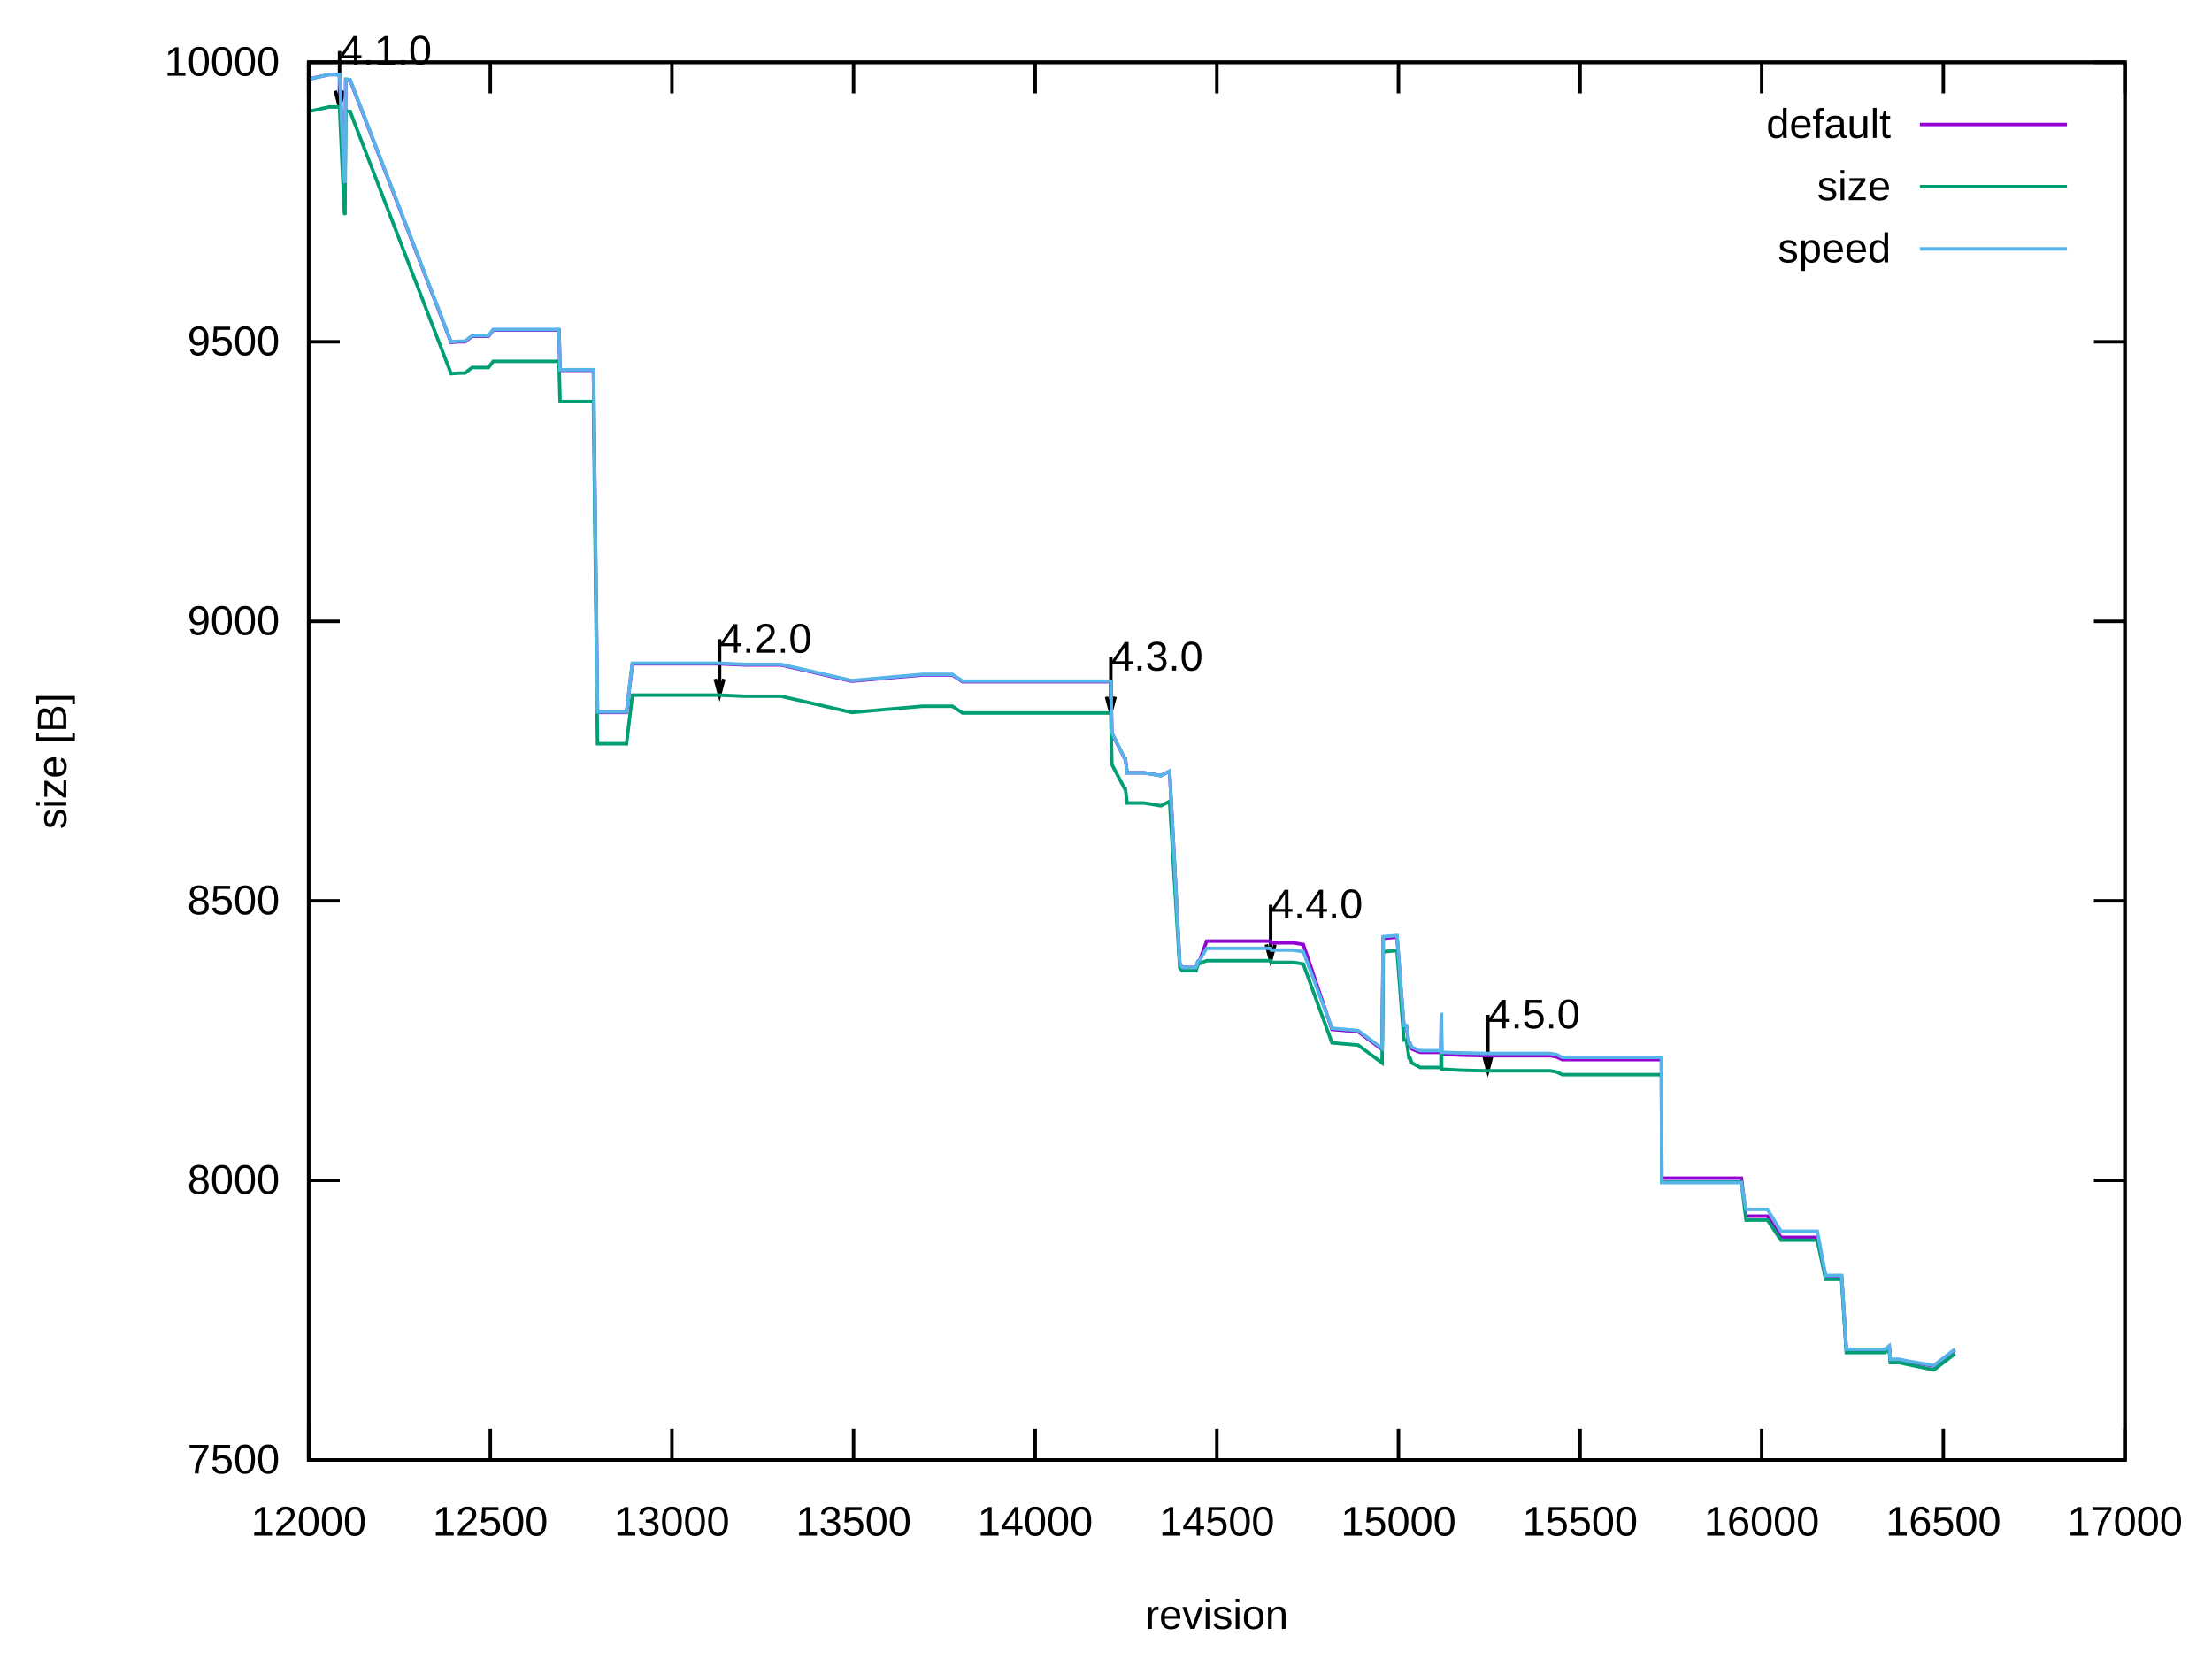
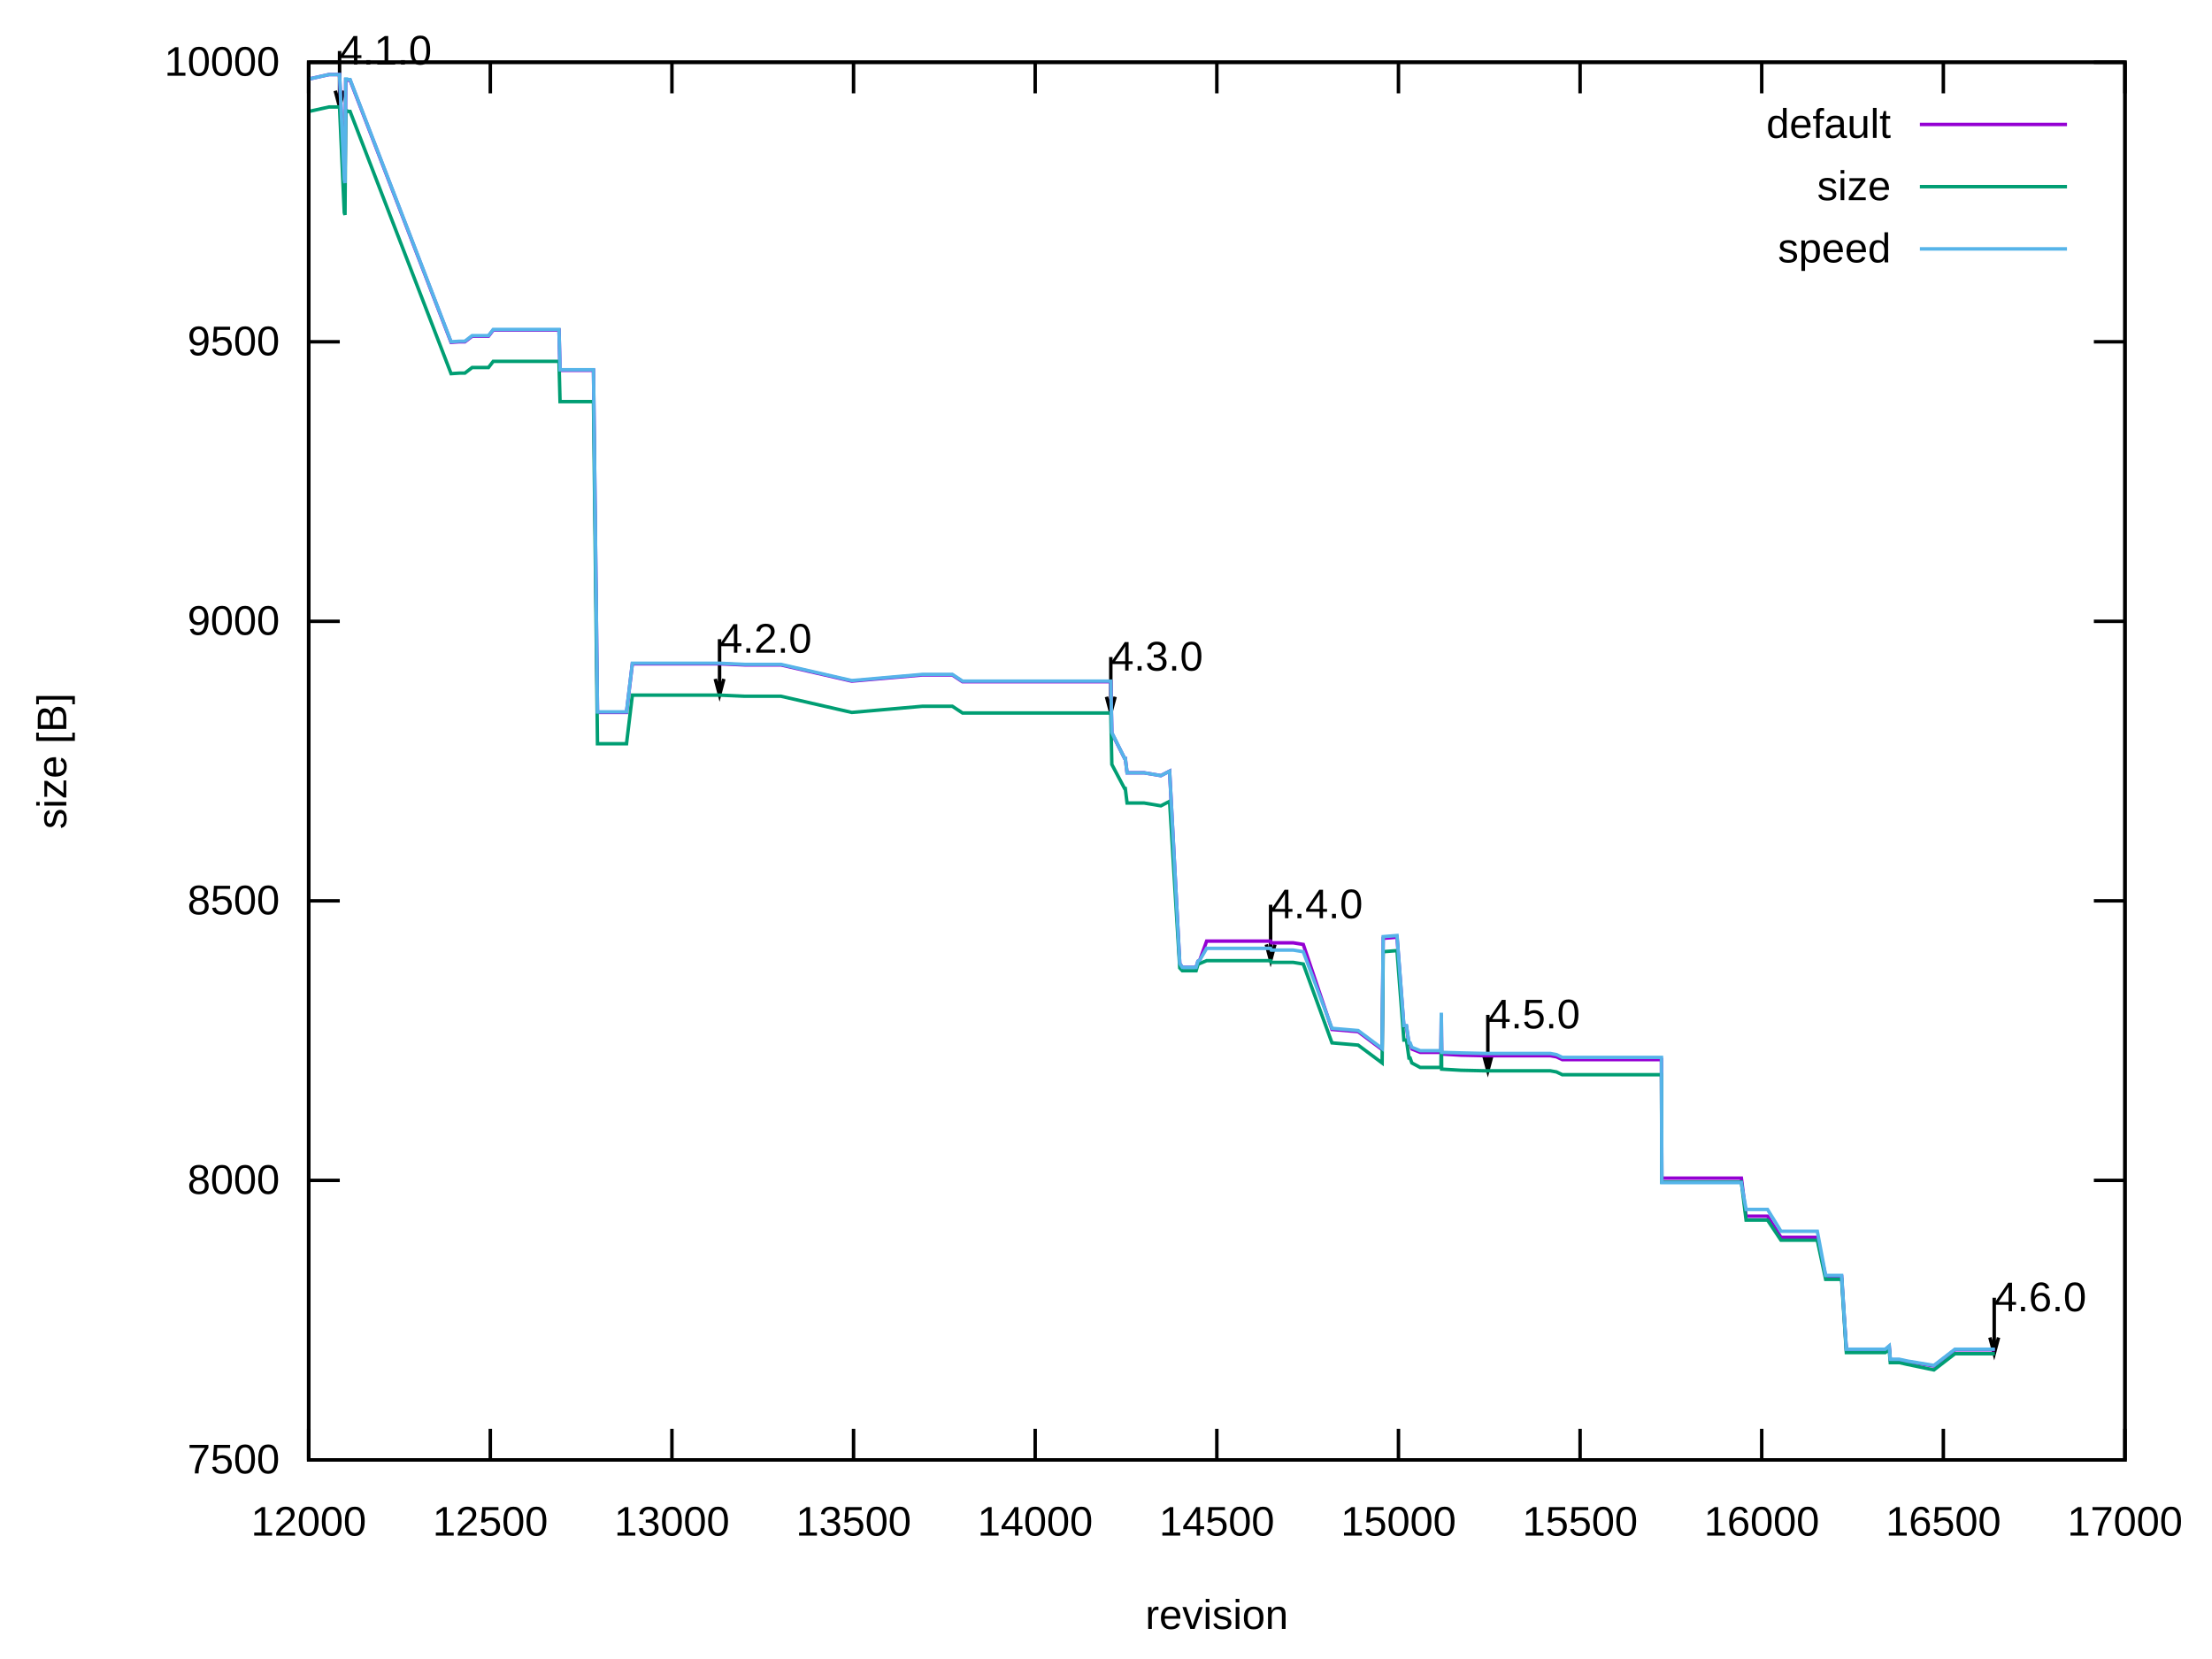
<svg xmlns="http://www.w3.org/2000/svg" xmlns:xlink="http://www.w3.org/1999/xlink" width="640" height="480" viewBox="0 0 640 480">
  <g id="gnuplot_canvas">
    <rect x="0" y="0" width="640" height="480" fill="none" />
    <defs>
      <circle id="gpDot" r="0.5" stroke-width="0.5" stroke="currentColor" />
      <path id="gpPt0" stroke-width="0.222" stroke="currentColor" d="M-1,0 h2 M0,-1 v2" />
      <path id="gpPt1" stroke-width="0.222" stroke="currentColor" d="M-1,-1 L1,1 M1,-1 L-1,1" />
      <path id="gpPt2" stroke-width="0.222" stroke="currentColor" d="M-1,0 L1,0 M0,-1 L0,1 M-1,-1 L1,1 M-1,1 L1,-1" />
      <rect id="gpPt3" stroke-width="0.222" stroke="currentColor" x="-1" y="-1" width="2" height="2" />
      <rect id="gpPt4" stroke-width="0.222" stroke="currentColor" fill="currentColor" x="-1" y="-1" width="2" height="2" />
      <circle id="gpPt5" stroke-width="0.222" stroke="currentColor" cx="0" cy="0" r="1" />
      <use xlink:href="#gpPt5" id="gpPt6" fill="currentColor" stroke="none" />
      <path id="gpPt7" stroke-width="0.222" stroke="currentColor" d="M0,-1.33 L-1.33,0.67 L1.33,0.67 z" />
      <use xlink:href="#gpPt7" id="gpPt8" fill="currentColor" stroke="none" />
      <use xlink:href="#gpPt7" id="gpPt9" stroke="currentColor" transform="rotate(180)" />
      <use xlink:href="#gpPt9" id="gpPt10" fill="currentColor" stroke="none" />
      <use xlink:href="#gpPt3" id="gpPt11" stroke="currentColor" transform="rotate(45)" />
      <use xlink:href="#gpPt11" id="gpPt12" fill="currentColor" stroke="none" />
      <path id="gpPt13" stroke-width="0.222" stroke="currentColor" d="M0,1.330 L1.265,0.411 L0.782,-1.067 L-0.782,-1.076 L-1.265,0.411 z" />
      <use xlink:href="#gpPt13" id="gpPt14" fill="currentColor" stroke="none" />
      <filter id="textbox" filterUnits="objectBoundingBox" x="0" y="0" height="1" width="1">
        <feFlood flood-color="white" flood-opacity="1" result="bgnd" />
        <feComposite in="SourceGraphic" in2="bgnd" operator="atop" />
      </filter>
      <filter id="greybox" filterUnits="objectBoundingBox" x="0" y="0" height="1" width="1">
        <feFlood flood-color="lightgrey" flood-opacity="1" result="grey" />
        <feComposite in="SourceGraphic" in2="grey" operator="atop" />
      </filter>
    </defs>
    <g fill="none" color="white" stroke="currentColor" stroke-width="1.00" stroke-linecap="butt" stroke-linejoin="miter">
</g>
    <g fill="none" color="black" stroke="currentColor" stroke-width="1.00" stroke-linecap="butt" stroke-linejoin="miter">
      <path stroke="black" d="M89.31,422.40 L98.31,422.40 M614.82,422.40 L605.82,422.40  " />
      <g transform="translate(80.92,426.30)" stroke="none" fill="black" font-family="Arial" font-size="12.00" text-anchor="end">
        <text>
          <tspan font-family="Arial"> 7500</tspan>
        </text>
      </g>
    </g>
    <g fill="none" color="black" stroke="currentColor" stroke-width="1.00" stroke-linecap="butt" stroke-linejoin="miter">
      <path stroke="black" d="M89.31,341.52 L98.31,341.52 M614.82,341.52 L605.82,341.52  " />
      <g transform="translate(80.92,345.42)" stroke="none" fill="black" font-family="Arial" font-size="12.00" text-anchor="end">
        <text>
          <tspan font-family="Arial"> 8000</tspan>
        </text>
      </g>
    </g>
    <g fill="none" color="black" stroke="currentColor" stroke-width="1.00" stroke-linecap="butt" stroke-linejoin="miter">
      <path stroke="black" d="M89.31,260.64 L98.31,260.64 M614.82,260.64 L605.82,260.64  " />
      <g transform="translate(80.92,264.54)" stroke="none" fill="black" font-family="Arial" font-size="12.00" text-anchor="end">
        <text>
          <tspan font-family="Arial"> 8500</tspan>
        </text>
      </g>
    </g>
    <g fill="none" color="black" stroke="currentColor" stroke-width="1.00" stroke-linecap="butt" stroke-linejoin="miter">
      <path stroke="black" d="M89.31,179.77 L98.31,179.77 M614.82,179.77 L605.82,179.77  " />
      <g transform="translate(80.92,183.67)" stroke="none" fill="black" font-family="Arial" font-size="12.00" text-anchor="end">
        <text>
          <tspan font-family="Arial"> 9000</tspan>
        </text>
      </g>
    </g>
    <g fill="none" color="black" stroke="currentColor" stroke-width="1.00" stroke-linecap="butt" stroke-linejoin="miter">
      <path stroke="black" d="M89.31,98.89 L98.31,98.89 M614.82,98.89 L605.82,98.89  " />
      <g transform="translate(80.92,102.79)" stroke="none" fill="black" font-family="Arial" font-size="12.00" text-anchor="end">
        <text>
          <tspan font-family="Arial"> 9500</tspan>
        </text>
      </g>
    </g>
    <g fill="none" color="black" stroke="currentColor" stroke-width="1.00" stroke-linecap="butt" stroke-linejoin="miter">
      <path stroke="black" d="M89.31,18.01 L98.31,18.01 M614.82,18.01 L605.82,18.01  " />
      <g transform="translate(80.92,21.91)" stroke="none" fill="black" font-family="Arial" font-size="12.00" text-anchor="end">
        <text>
          <tspan font-family="Arial"> 10000</tspan>
        </text>
      </g>
    </g>
    <g fill="none" color="black" stroke="currentColor" stroke-width="1.00" stroke-linecap="butt" stroke-linejoin="miter">
      <path stroke="black" d="M89.31,422.40 L89.31,413.40 M89.31,18.01 L89.31,27.01  " />
      <g transform="translate(89.31,444.30)" stroke="none" fill="black" font-family="Arial" font-size="12.00" text-anchor="middle">
        <text>
          <tspan font-family="Arial"> 12000</tspan>
        </text>
      </g>
    </g>
    <g fill="none" color="black" stroke="currentColor" stroke-width="1.00" stroke-linecap="butt" stroke-linejoin="miter">
      <path stroke="black" d="M141.86,422.40 L141.86,413.40 M141.86,18.01 L141.86,27.01  " />
      <g transform="translate(141.86,444.30)" stroke="none" fill="black" font-family="Arial" font-size="12.00" text-anchor="middle">
        <text>
          <tspan font-family="Arial"> 12500</tspan>
        </text>
      </g>
    </g>
    <g fill="none" color="black" stroke="currentColor" stroke-width="1.00" stroke-linecap="butt" stroke-linejoin="miter">
      <path stroke="black" d="M194.41,422.40 L194.41,413.40 M194.41,18.01 L194.41,27.01  " />
      <g transform="translate(194.41,444.30)" stroke="none" fill="black" font-family="Arial" font-size="12.00" text-anchor="middle">
        <text>
          <tspan font-family="Arial"> 13000</tspan>
        </text>
      </g>
    </g>
    <g fill="none" color="black" stroke="currentColor" stroke-width="1.00" stroke-linecap="butt" stroke-linejoin="miter">
      <path stroke="black" d="M246.96,422.40 L246.96,413.40 M246.96,18.01 L246.96,27.01  " />
      <g transform="translate(246.96,444.30)" stroke="none" fill="black" font-family="Arial" font-size="12.00" text-anchor="middle">
        <text>
          <tspan font-family="Arial"> 13500</tspan>
        </text>
      </g>
    </g>
    <g fill="none" color="black" stroke="currentColor" stroke-width="1.00" stroke-linecap="butt" stroke-linejoin="miter">
      <path stroke="black" d="M299.51,422.40 L299.51,413.40 M299.51,18.01 L299.51,27.01  " />
      <g transform="translate(299.51,444.30)" stroke="none" fill="black" font-family="Arial" font-size="12.00" text-anchor="middle">
        <text>
          <tspan font-family="Arial"> 14000</tspan>
        </text>
      </g>
    </g>
    <g fill="none" color="black" stroke="currentColor" stroke-width="1.00" stroke-linecap="butt" stroke-linejoin="miter">
      <path stroke="black" d="M352.07,422.40 L352.07,413.40 M352.07,18.01 L352.07,27.01  " />
      <g transform="translate(352.07,444.30)" stroke="none" fill="black" font-family="Arial" font-size="12.00" text-anchor="middle">
        <text>
          <tspan font-family="Arial"> 14500</tspan>
        </text>
      </g>
    </g>
    <g fill="none" color="black" stroke="currentColor" stroke-width="1.00" stroke-linecap="butt" stroke-linejoin="miter">
      <path stroke="black" d="M404.62,422.40 L404.62,413.40 M404.62,18.01 L404.62,27.01  " />
      <g transform="translate(404.62,444.30)" stroke="none" fill="black" font-family="Arial" font-size="12.00" text-anchor="middle">
        <text>
          <tspan font-family="Arial"> 15000</tspan>
        </text>
      </g>
    </g>
    <g fill="none" color="black" stroke="currentColor" stroke-width="1.00" stroke-linecap="butt" stroke-linejoin="miter">
      <path stroke="black" d="M457.17,422.40 L457.17,413.40 M457.17,18.01 L457.17,27.01  " />
      <g transform="translate(457.17,444.30)" stroke="none" fill="black" font-family="Arial" font-size="12.00" text-anchor="middle">
        <text>
          <tspan font-family="Arial"> 15500</tspan>
        </text>
      </g>
    </g>
    <g fill="none" color="black" stroke="currentColor" stroke-width="1.00" stroke-linecap="butt" stroke-linejoin="miter">
      <path stroke="black" d="M509.72,422.40 L509.72,413.40 M509.72,18.01 L509.72,27.01  " />
      <g transform="translate(509.72,444.30)" stroke="none" fill="black" font-family="Arial" font-size="12.00" text-anchor="middle">
        <text>
          <tspan font-family="Arial"> 16000</tspan>
        </text>
      </g>
    </g>
    <g fill="none" color="black" stroke="currentColor" stroke-width="1.00" stroke-linecap="butt" stroke-linejoin="miter">
      <path stroke="black" d="M562.27,422.40 L562.27,413.40 M562.27,18.01 L562.27,27.01  " />
      <g transform="translate(562.27,444.30)" stroke="none" fill="black" font-family="Arial" font-size="12.00" text-anchor="middle">
        <text>
          <tspan font-family="Arial"> 16500</tspan>
        </text>
      </g>
    </g>
    <g fill="none" color="black" stroke="currentColor" stroke-width="1.00" stroke-linecap="butt" stroke-linejoin="miter">
      <path stroke="black" d="M614.82,422.40 L614.82,413.40 M614.82,18.01 L614.82,27.01  " />
      <g transform="translate(614.82,444.30)" stroke="none" fill="black" font-family="Arial" font-size="12.00" text-anchor="middle">
        <text>
          <tspan font-family="Arial"> 17000</tspan>
        </text>
      </g>
    </g>
    <g fill="none" color="black" stroke="currentColor" stroke-width="1.00" stroke-linecap="butt" stroke-linejoin="miter">
</g>
    <g fill="none" color="black" stroke="currentColor" stroke-width="1.00" stroke-linecap="butt" stroke-linejoin="miter">
      <path stroke="black" d="M89.31,18.01 L89.31,422.40 L614.82,422.40 L614.82,18.01 L89.31,18.01 Z  " />
      <g transform="translate(98.24,18.67)" stroke="none" fill="black" font-family="Arial" font-size="12.00" text-anchor="start">
        <text>
          <tspan font-family="Arial">4.1.0</tspan>
        </text>
      </g>
      <g transform="translate(208.18,188.84)" stroke="none" fill="black" font-family="Arial" font-size="12.00" text-anchor="start">
        <text>
          <tspan font-family="Arial">4.2.0</tspan>
        </text>
      </g>
      <g transform="translate(321.38,194.02)" stroke="none" fill="black" font-family="Arial" font-size="12.00" text-anchor="start">
        <text>
          <tspan font-family="Arial">4.3.0</tspan>
        </text>
      </g>
      <g transform="translate(367.62,265.68)" stroke="none" fill="black" font-family="Arial" font-size="12.00" text-anchor="start">
        <text>
          <tspan font-family="Arial">4.4.0</tspan>
        </text>
      </g>
      <g transform="translate(430.47,297.54)" stroke="none" fill="black" font-family="Arial" font-size="12.00" text-anchor="start">
        <text>
          <tspan font-family="Arial">4.5.0</tspan>
        </text>
      </g>
+       <g transform="translate(576.98,379.39)" stroke="none" fill="black" font-family="Arial" font-size="12.00" text-anchor="start">
+         <text>
+           <tspan font-family="Arial">4.6.0</tspan>
+         </text>
+       </g>
    </g>
    <g fill="none" color="black" stroke="currentColor" stroke-width="1.00" stroke-linecap="butt" stroke-linejoin="miter">
      <path stroke="black" d="M97.00,26.26 L98.25,30.94 L99.50,26.26 M98.25,14.76 L98.25,30.94  " />
    </g>
    <g fill="none" color="black" stroke="currentColor" stroke-width="1.00" stroke-linecap="butt" stroke-linejoin="miter">
      <path stroke="black" d="M206.94,196.43 L208.19,201.11 L209.44,196.43 M208.19,184.93 L208.19,201.11  " />
    </g>
    <g fill="none" color="black" stroke="currentColor" stroke-width="1.00" stroke-linecap="butt" stroke-linejoin="miter">
      <path stroke="black" d="M320.14,201.60 L321.39,206.28 L322.64,201.60 M321.39,190.11 L321.39,206.28  " />
    </g>
    <g fill="none" color="black" stroke="currentColor" stroke-width="1.00" stroke-linecap="butt" stroke-linejoin="miter">
      <path stroke="black" d="M366.38,273.26 L367.63,277.94 L368.88,273.26 M367.63,261.77 L367.63,277.94  " />
    </g>
    <g fill="none" color="black" stroke="currentColor" stroke-width="1.00" stroke-linecap="butt" stroke-linejoin="miter">
      <path stroke="black" d="M429.23,305.13 L430.48,309.81 L431.73,305.13 M430.48,293.63 L430.48,309.81  " />
+     </g>
+     <g fill="none" color="black" stroke="currentColor" stroke-width="1.00" stroke-linecap="butt" stroke-linejoin="miter">
+       <path stroke="black" d="M575.74,386.98 L576.99,391.66 L578.24,386.98 M576.99,375.48 L576.99,391.66  " />
    </g>
    <g fill="none" color="black" stroke="currentColor" stroke-width="1.00" stroke-linecap="butt" stroke-linejoin="miter">
</g>
    <g id="gnuplot_plot_1">
      <g fill="none" color="black" stroke="currentColor" stroke-width="1.00" stroke-linecap="butt" stroke-linejoin="miter">
        <g transform="translate(547.09,39.91)" stroke="none" fill="black" font-family="Arial" font-size="12.00" text-anchor="end">
          <text>
            <tspan font-family="Arial">default</tspan>
          </text>
        </g>
      </g>
      <g fill="none" color="black" stroke="currentColor" stroke-width="1.00" stroke-linecap="butt" stroke-linejoin="miter">
-         <path stroke="rgb(148,   0, 211)" d="M555.48,36.01 L598.04,36.01 M89.42,22.86 L95.20,21.57 L98.24,21.57 L99.61,52.14 L99.82,53.11 L100.03,23.02   L100.45,23.02 L100.77,23.19 L101.29,23.19 L130.51,99.05 L132.93,98.89 L134.50,98.89 L136.61,97.27 L138.08,97.27   L140.60,97.27 L141.34,97.27 L142.70,95.49 L156.79,95.49 L160.04,95.49 L161.73,95.49 L162.04,107.14 L167.72,107.14   L171.71,107.14 L172.87,206.13 L176.23,206.13 L179.91,206.13 L181.27,206.13 L182.96,192.06 L183.90,192.06 L191.15,192.06   L208.18,192.06 L215.43,192.38 L225.94,192.38 L246.44,197.07 L266.83,195.29 L268.93,195.29 L273.03,195.29 L275.55,195.29   L278.49,197.24 L278.91,197.24 L279.86,197.24 L281.12,197.24 L283.22,197.24 L287.43,197.24 L289.00,197.24 L299.51,197.24   L318.85,197.24 L321.38,197.24 L321.69,212.12 L325.37,219.40 L325.58,219.40 L326.10,223.60 L331.04,223.60 L335.88,224.41   L338.40,223.12 L341.34,278.76 L342.08,279.89 L346.07,279.89 L346.60,278.11 L347.13,277.79 L349.12,272.29 L353.12,272.29   L355.01,272.29 L367.62,272.29 L367.83,272.78 L374.14,272.78 L377.08,273.26 L385.38,297.85 L392.95,298.49 L399.89,303.67   L400.20,271.48 L404.20,271.16 L406.19,297.04 L406.93,297.04 L407.66,302.05 L407.98,302.05 L408.50,303.51 L410.92,304.48   L414.39,304.48 L415.55,304.48 L416.91,304.48 L417.02,293.48 L417.12,304.97 L422.69,305.29 L429.84,305.45 L430.47,305.45   L437.93,305.45 L448.55,305.45 L450.34,305.77 L452.02,306.58 L455.70,306.58 L462.42,306.58 L465.58,306.58 L474.93,306.58   L480.71,306.58 L480.81,340.87 L485.33,340.87 L498.16,340.87 L498.26,340.87 L503.83,340.87 L503.94,341.68 L505.20,351.87   L511.40,351.87 L515.29,358.02 L525.80,358.02 L528.22,369.34 L532.84,369.34 L534.21,390.53 L541.77,390.53 L542.40,390.53   L545.45,390.53 L546.61,389.56 L546.92,393.45 L549.55,393.45 L551.76,393.93 L559.54,395.22 L565.63,390.53  " />
+         <path stroke="rgb(148,   0, 211)" d="M555.48,36.01 L598.04,36.01 M89.42,22.86 L95.20,21.57 L98.24,21.57 L99.61,52.14 L99.82,53.11 L100.03,23.02   L100.45,23.02 L100.77,23.19 L101.29,23.19 L130.51,99.05 L132.93,98.89 L134.50,98.89 L136.61,97.27 L138.08,97.27   L140.60,97.27 L141.34,97.27 L142.70,95.49 L156.79,95.49 L160.04,95.49 L161.73,95.49 L162.04,107.14 L167.72,107.14   L171.71,107.14 L172.87,206.13 L176.23,206.13 L179.91,206.13 L181.27,206.13 L182.96,192.06 L183.90,192.06 L191.15,192.06   L208.18,192.06 L215.43,192.38 L225.94,192.38 L246.44,197.07 L266.83,195.29 L268.93,195.29 L273.03,195.29 L275.55,195.29   L278.49,197.24 L278.91,197.24 L279.86,197.24 L281.12,197.24 L283.22,197.24 L287.43,197.24 L289.00,197.24 L299.51,197.24   L318.85,197.24 L321.38,197.24 L321.69,212.12 L325.37,219.40 L325.58,219.40 L326.10,223.60 L331.04,223.60 L335.88,224.41   L338.40,223.12 L341.34,278.76 L342.08,279.89 L346.07,279.89 L346.60,278.11 L347.13,277.79 L349.12,272.29 L353.12,272.29   L355.01,272.29 L367.62,272.29 L367.83,272.78 L374.14,272.78 L377.08,273.26 L385.38,297.85 L392.95,298.49 L399.89,303.67   L400.20,271.48 L404.20,271.16 L406.19,297.04 L406.93,297.04 L407.66,302.05 L407.98,302.05 L408.50,303.51 L410.92,304.48   L414.39,304.48 L415.55,304.48 L416.91,304.48 L417.02,293.48 L417.12,304.97 L422.69,305.29 L429.84,305.45 L430.47,305.45   L437.93,305.45 L448.55,305.45 L450.34,305.77 L452.02,306.58 L455.70,306.58 L462.42,306.58 L465.58,306.58 L474.93,306.58   L480.71,306.58 L480.81,340.87 L485.33,340.87 L498.16,340.87 L498.26,340.87 L503.83,340.87 L503.94,341.68 L505.20,351.87   L511.40,351.87 L515.29,358.02 L525.80,358.02 L528.22,369.34 L532.84,369.34 L534.21,390.53 L541.77,390.53 L542.40,390.53   L545.45,390.53 L546.61,389.56 L546.92,393.45 L549.55,393.45 L551.76,393.93 L559.54,395.22 L565.63,390.53 L576.98,390.53   L577.19,390.53  " />
      </g>
    </g>
    <g id="gnuplot_plot_2">
      <g fill="none" color="black" stroke="currentColor" stroke-width="1.00" stroke-linecap="butt" stroke-linejoin="miter">
        <g transform="translate(547.09,57.91)" stroke="none" fill="black" font-family="Arial" font-size="12.00" text-anchor="end">
          <text>
            <tspan font-family="Arial">size</tspan>
          </text>
        </g>
      </g>
      <g fill="none" color="black" stroke="currentColor" stroke-width="1.00" stroke-linecap="butt" stroke-linejoin="miter">
-         <path stroke="rgb(  0, 158, 115)" d="M555.48,54.01 L598.04,54.01 M89.42,32.24 L95.20,30.95 L98.24,30.95 L99.61,61.52 L99.82,62.17 L100.03,32.08   L100.45,32.08 L100.77,32.24 L101.29,32.24 L130.51,108.11 L132.93,107.95 L134.50,107.95 L136.61,106.33 L138.08,106.33   L140.60,106.33 L141.34,106.33 L142.70,104.55 L156.79,104.55 L160.04,104.55 L161.73,104.55 L162.04,116.20 L167.72,116.20   L171.71,116.20 L172.87,215.19 L176.23,215.19 L179.91,215.19 L181.27,215.19 L182.96,201.12 L183.90,201.12 L191.15,201.12   L208.18,201.12 L215.43,201.44 L225.94,201.44 L246.44,206.13 L266.83,204.35 L268.93,204.35 L273.03,204.35 L275.55,204.35   L278.49,206.29 L278.91,206.29 L279.86,206.29 L281.12,206.29 L283.22,206.29 L287.43,206.29 L289.00,206.29 L299.51,206.29   L318.85,206.29 L321.38,206.29 L321.69,221.18 L325.37,228.13 L325.58,228.13 L326.10,232.34 L331.04,232.34 L335.88,233.15   L338.40,231.85 L341.34,280.05 L342.08,280.86 L346.07,280.86 L346.60,279.08 L347.13,278.76 L349.12,277.95 L353.12,277.95   L355.01,277.95 L367.62,277.95 L367.83,278.44 L374.14,278.44 L377.08,278.92 L385.38,301.73 L392.95,302.38 L399.89,307.55   L400.20,275.36 L404.20,275.04 L406.19,300.92 L406.93,300.92 L407.66,306.10 L407.98,306.10 L408.50,307.55 L410.92,308.85   L414.39,308.85 L415.55,308.85 L416.91,308.85 L417.02,297.85 L417.12,309.33 L422.69,309.66 L429.84,309.82 L430.47,309.82   L437.93,309.82 L448.55,309.82 L450.34,310.14 L452.02,310.95 L455.70,310.95 L462.42,310.95 L465.58,310.95 L474.93,310.95   L480.71,310.95 L480.81,342.01 L485.33,342.01 L498.16,342.01 L498.26,342.01 L503.83,342.01 L503.94,342.82 L505.20,353.01   L511.40,353.01 L515.29,358.83 L525.80,358.83 L528.22,370.15 L532.84,370.15 L534.21,391.34 L541.77,391.34 L542.40,391.34   L545.45,391.34 L546.61,390.37 L546.92,394.25 L549.55,394.25 L551.76,394.74 L559.54,396.36 L565.63,391.67  " />
+         <path stroke="rgb(  0, 158, 115)" d="M555.48,54.01 L598.04,54.01 M89.42,32.24 L95.20,30.95 L98.24,30.95 L99.61,61.52 L99.82,62.17 L100.03,32.08   L100.45,32.08 L100.77,32.24 L101.29,32.24 L130.51,108.11 L132.93,107.95 L134.50,107.95 L136.61,106.33 L138.08,106.33   L140.60,106.33 L141.34,106.33 L142.70,104.55 L156.79,104.55 L160.04,104.55 L161.73,104.55 L162.04,116.20 L167.72,116.20   L171.71,116.20 L172.87,215.19 L176.23,215.19 L179.91,215.19 L181.27,215.19 L182.96,201.12 L183.90,201.12 L191.15,201.12   L208.18,201.12 L215.43,201.44 L225.94,201.44 L246.44,206.13 L266.83,204.35 L268.93,204.35 L273.03,204.35 L275.55,204.35   L278.49,206.29 L278.91,206.29 L279.86,206.29 L281.12,206.29 L283.22,206.29 L287.43,206.29 L289.00,206.29 L299.51,206.29   L318.85,206.29 L321.38,206.29 L321.69,221.18 L325.37,228.13 L325.58,228.13 L326.10,232.34 L331.04,232.34 L335.88,233.15   L338.40,231.85 L341.34,280.05 L342.08,280.86 L346.07,280.86 L346.60,279.08 L347.13,278.76 L349.12,277.95 L353.12,277.95   L355.01,277.95 L367.62,277.95 L367.83,278.44 L374.14,278.44 L377.08,278.92 L385.38,301.73 L392.95,302.38 L399.89,307.55   L400.20,275.36 L404.20,275.04 L406.19,300.92 L406.93,300.92 L407.66,306.10 L407.98,306.10 L408.50,307.55 L410.92,308.85   L414.39,308.85 L415.55,308.85 L416.91,308.85 L417.02,297.85 L417.12,309.33 L422.69,309.66 L429.84,309.82 L430.47,309.82   L437.93,309.82 L448.55,309.82 L450.34,310.14 L452.02,310.95 L455.70,310.95 L462.42,310.95 L465.58,310.95 L474.93,310.95   L480.71,310.95 L480.81,342.01 L485.33,342.01 L498.16,342.01 L498.26,342.01 L503.83,342.01 L503.94,342.82 L505.20,353.01   L511.40,353.01 L515.29,358.83 L525.80,358.83 L528.22,370.15 L532.84,370.15 L534.21,391.34 L541.77,391.34 L542.40,391.34   L545.45,391.34 L546.61,390.37 L546.92,394.25 L549.55,394.25 L551.76,394.74 L559.54,396.36 L565.63,391.67 L576.98,391.67   L577.19,391.67  " />
      </g>
    </g>
    <g id="gnuplot_plot_3">
      <g fill="none" color="black" stroke="currentColor" stroke-width="1.00" stroke-linecap="butt" stroke-linejoin="miter">
        <g transform="translate(547.09,75.91)" stroke="none" fill="black" font-family="Arial" font-size="12.00" text-anchor="end">
          <text>
            <tspan font-family="Arial">speed</tspan>
          </text>
        </g>
      </g>
      <g fill="none" color="black" stroke="currentColor" stroke-width="1.00" stroke-linecap="butt" stroke-linejoin="miter">
-         <path stroke="rgb( 86, 180, 233)" d="M555.48,72.01 L598.04,72.01 M89.42,22.86 L95.20,21.57 L98.24,21.57 L99.61,51.98 L99.82,52.95 L100.03,22.86   L100.45,22.86 L100.77,23.02 L101.29,23.02 L130.51,98.89 L132.93,98.73 L134.50,98.73 L136.61,97.11 L138.08,97.11   L140.60,97.11 L141.34,97.11 L142.70,95.33 L156.79,95.33 L160.04,95.33 L161.73,95.33 L162.04,106.98 L167.72,106.98   L171.71,106.98 L172.87,205.97 L176.23,205.97 L179.91,205.97 L181.27,205.97 L182.96,191.90 L183.90,191.90 L191.15,191.90   L208.18,191.90 L215.43,192.22 L225.94,192.22 L246.44,196.91 L266.83,195.13 L268.93,195.13 L273.03,195.13 L275.55,195.13   L278.49,197.07 L278.91,197.07 L279.86,197.07 L281.12,197.07 L283.22,197.07 L287.43,197.07 L289.00,197.07 L299.51,197.07   L318.85,197.07 L321.38,197.07 L321.69,211.96 L325.37,219.40 L325.58,219.40 L326.10,223.60 L331.04,223.60 L335.88,224.41   L338.40,223.12 L341.34,278.76 L342.08,279.89 L346.07,279.89 L346.60,278.11 L347.13,277.79 L349.12,274.39 L353.12,274.39   L355.01,274.39 L367.62,274.39 L367.83,274.88 L374.14,274.88 L377.08,275.36 L385.38,297.52 L392.95,298.17 L399.89,303.35   L400.20,271.00 L404.20,270.67 L406.19,296.72 L406.93,296.72 L407.66,301.73 L407.98,301.73 L408.50,303.02 L410.92,303.99   L414.39,303.99 L415.55,303.99 L416.91,303.99 L417.02,293.00 L417.12,304.48 L422.69,304.64 L429.84,304.80 L430.47,304.80   L437.93,304.80 L448.55,304.80 L450.34,305.13 L452.02,305.94 L455.70,305.94 L462.42,305.94 L465.58,305.94 L474.93,305.94   L480.71,305.94 L480.81,342.17 L485.33,342.17 L498.16,342.17 L498.26,342.17 L503.83,342.17 L503.94,342.98 L505.20,349.93   L511.40,349.93 L515.29,356.24 L525.80,356.24 L528.22,369.02 L532.84,369.02 L534.21,390.37 L541.77,390.37 L542.40,390.37   L545.45,390.37 L546.61,389.40 L546.92,393.28 L549.55,393.28 L551.76,393.77 L559.54,395.06 L565.63,390.37  " />
+         <path stroke="rgb( 86, 180, 233)" d="M555.48,72.01 L598.04,72.01 M89.42,22.86 L95.20,21.57 L98.24,21.57 L99.61,51.98 L99.82,52.95 L100.03,22.86   L100.45,22.86 L100.77,23.02 L101.29,23.02 L130.51,98.89 L132.93,98.73 L134.50,98.73 L136.61,97.11 L138.08,97.11   L140.60,97.11 L141.34,97.11 L142.70,95.33 L156.79,95.33 L160.04,95.33 L161.73,95.33 L162.04,106.98 L167.72,106.98   L171.71,106.98 L172.87,205.97 L176.23,205.97 L179.91,205.97 L181.27,205.97 L182.96,191.90 L183.90,191.90 L191.15,191.90   L208.18,191.90 L215.43,192.22 L225.94,192.22 L246.44,196.91 L266.83,195.13 L268.93,195.13 L273.03,195.13 L275.55,195.13   L278.49,197.07 L278.91,197.07 L279.86,197.07 L281.12,197.07 L283.22,197.07 L287.43,197.07 L289.00,197.07 L299.51,197.07   L318.85,197.07 L321.38,197.07 L321.69,211.96 L325.37,219.40 L325.58,219.40 L326.10,223.60 L331.04,223.60 L335.88,224.41   L338.40,223.12 L341.34,278.76 L342.08,279.89 L346.07,279.89 L346.60,278.11 L347.13,277.79 L349.12,274.39 L353.12,274.39   L355.01,274.39 L367.62,274.39 L367.83,274.88 L374.14,274.88 L377.08,275.36 L385.38,297.52 L392.95,298.17 L399.89,303.35   L400.20,271.00 L404.20,270.67 L406.19,296.72 L406.93,296.72 L407.66,301.73 L407.98,301.73 L408.50,303.02 L410.92,303.99   L414.39,303.99 L415.55,303.99 L416.91,303.99 L417.02,293.00 L417.12,304.48 L422.69,304.64 L429.84,304.80 L430.47,304.80   L437.93,304.80 L448.55,304.80 L450.34,305.13 L452.02,305.94 L455.70,305.94 L462.42,305.94 L465.58,305.94 L474.93,305.94   L480.71,305.94 L480.81,342.17 L485.33,342.17 L498.16,342.17 L498.26,342.17 L503.83,342.17 L503.94,342.98 L505.20,349.93   L511.40,349.93 L515.29,356.24 L525.80,356.24 L528.22,369.02 L532.84,369.02 L534.21,390.37 L541.77,390.37 L542.40,390.37   L545.45,390.37 L546.61,389.40 L546.92,393.28 L549.55,393.28 L551.76,393.77 L559.54,395.06 L565.63,390.37 L576.98,390.37   L577.19,390.37  " />
      </g>
    </g>
    <g fill="none" color="white" stroke="rgb( 86, 180, 233)" stroke-width="2.00" stroke-linecap="butt" stroke-linejoin="miter">
</g>
    <g fill="none" color="black" stroke="currentColor" stroke-width="2.00" stroke-linecap="butt" stroke-linejoin="miter">
</g>
    <g fill="none" color="black" stroke="black" stroke-width="1.00" stroke-linecap="butt" stroke-linejoin="miter">
</g>
    <g fill="none" color="black" stroke="currentColor" stroke-width="1.00" stroke-linecap="butt" stroke-linejoin="miter">
      <path stroke="black" d="M89.31,18.01 L89.31,422.40 L614.82,422.40 L614.82,18.01 L89.31,18.01 Z  " />
      <g transform="translate(19.18,220.21) rotate(270.00)" stroke="none" fill="black" font-family="Arial" font-size="12.00" text-anchor="middle">
        <text>
          <tspan font-family="Arial">size [B]</tspan>
        </text>
      </g>
    </g>
    <g fill="none" color="black" stroke="currentColor" stroke-width="1.00" stroke-linecap="butt" stroke-linejoin="miter">
      <g transform="translate(352.06,471.30)" stroke="none" fill="black" font-family="Arial" font-size="12.00" text-anchor="middle">
        <text>
          <tspan font-family="Arial">revision</tspan>
        </text>
      </g>
    </g>
    <g fill="none" color="black" stroke="currentColor" stroke-width="1.00" stroke-linecap="butt" stroke-linejoin="miter">
</g>
    <g fill="none" color="black" stroke="currentColor" stroke-width="1.00" stroke-linecap="butt" stroke-linejoin="miter">
</g>
  </g>
</svg>
